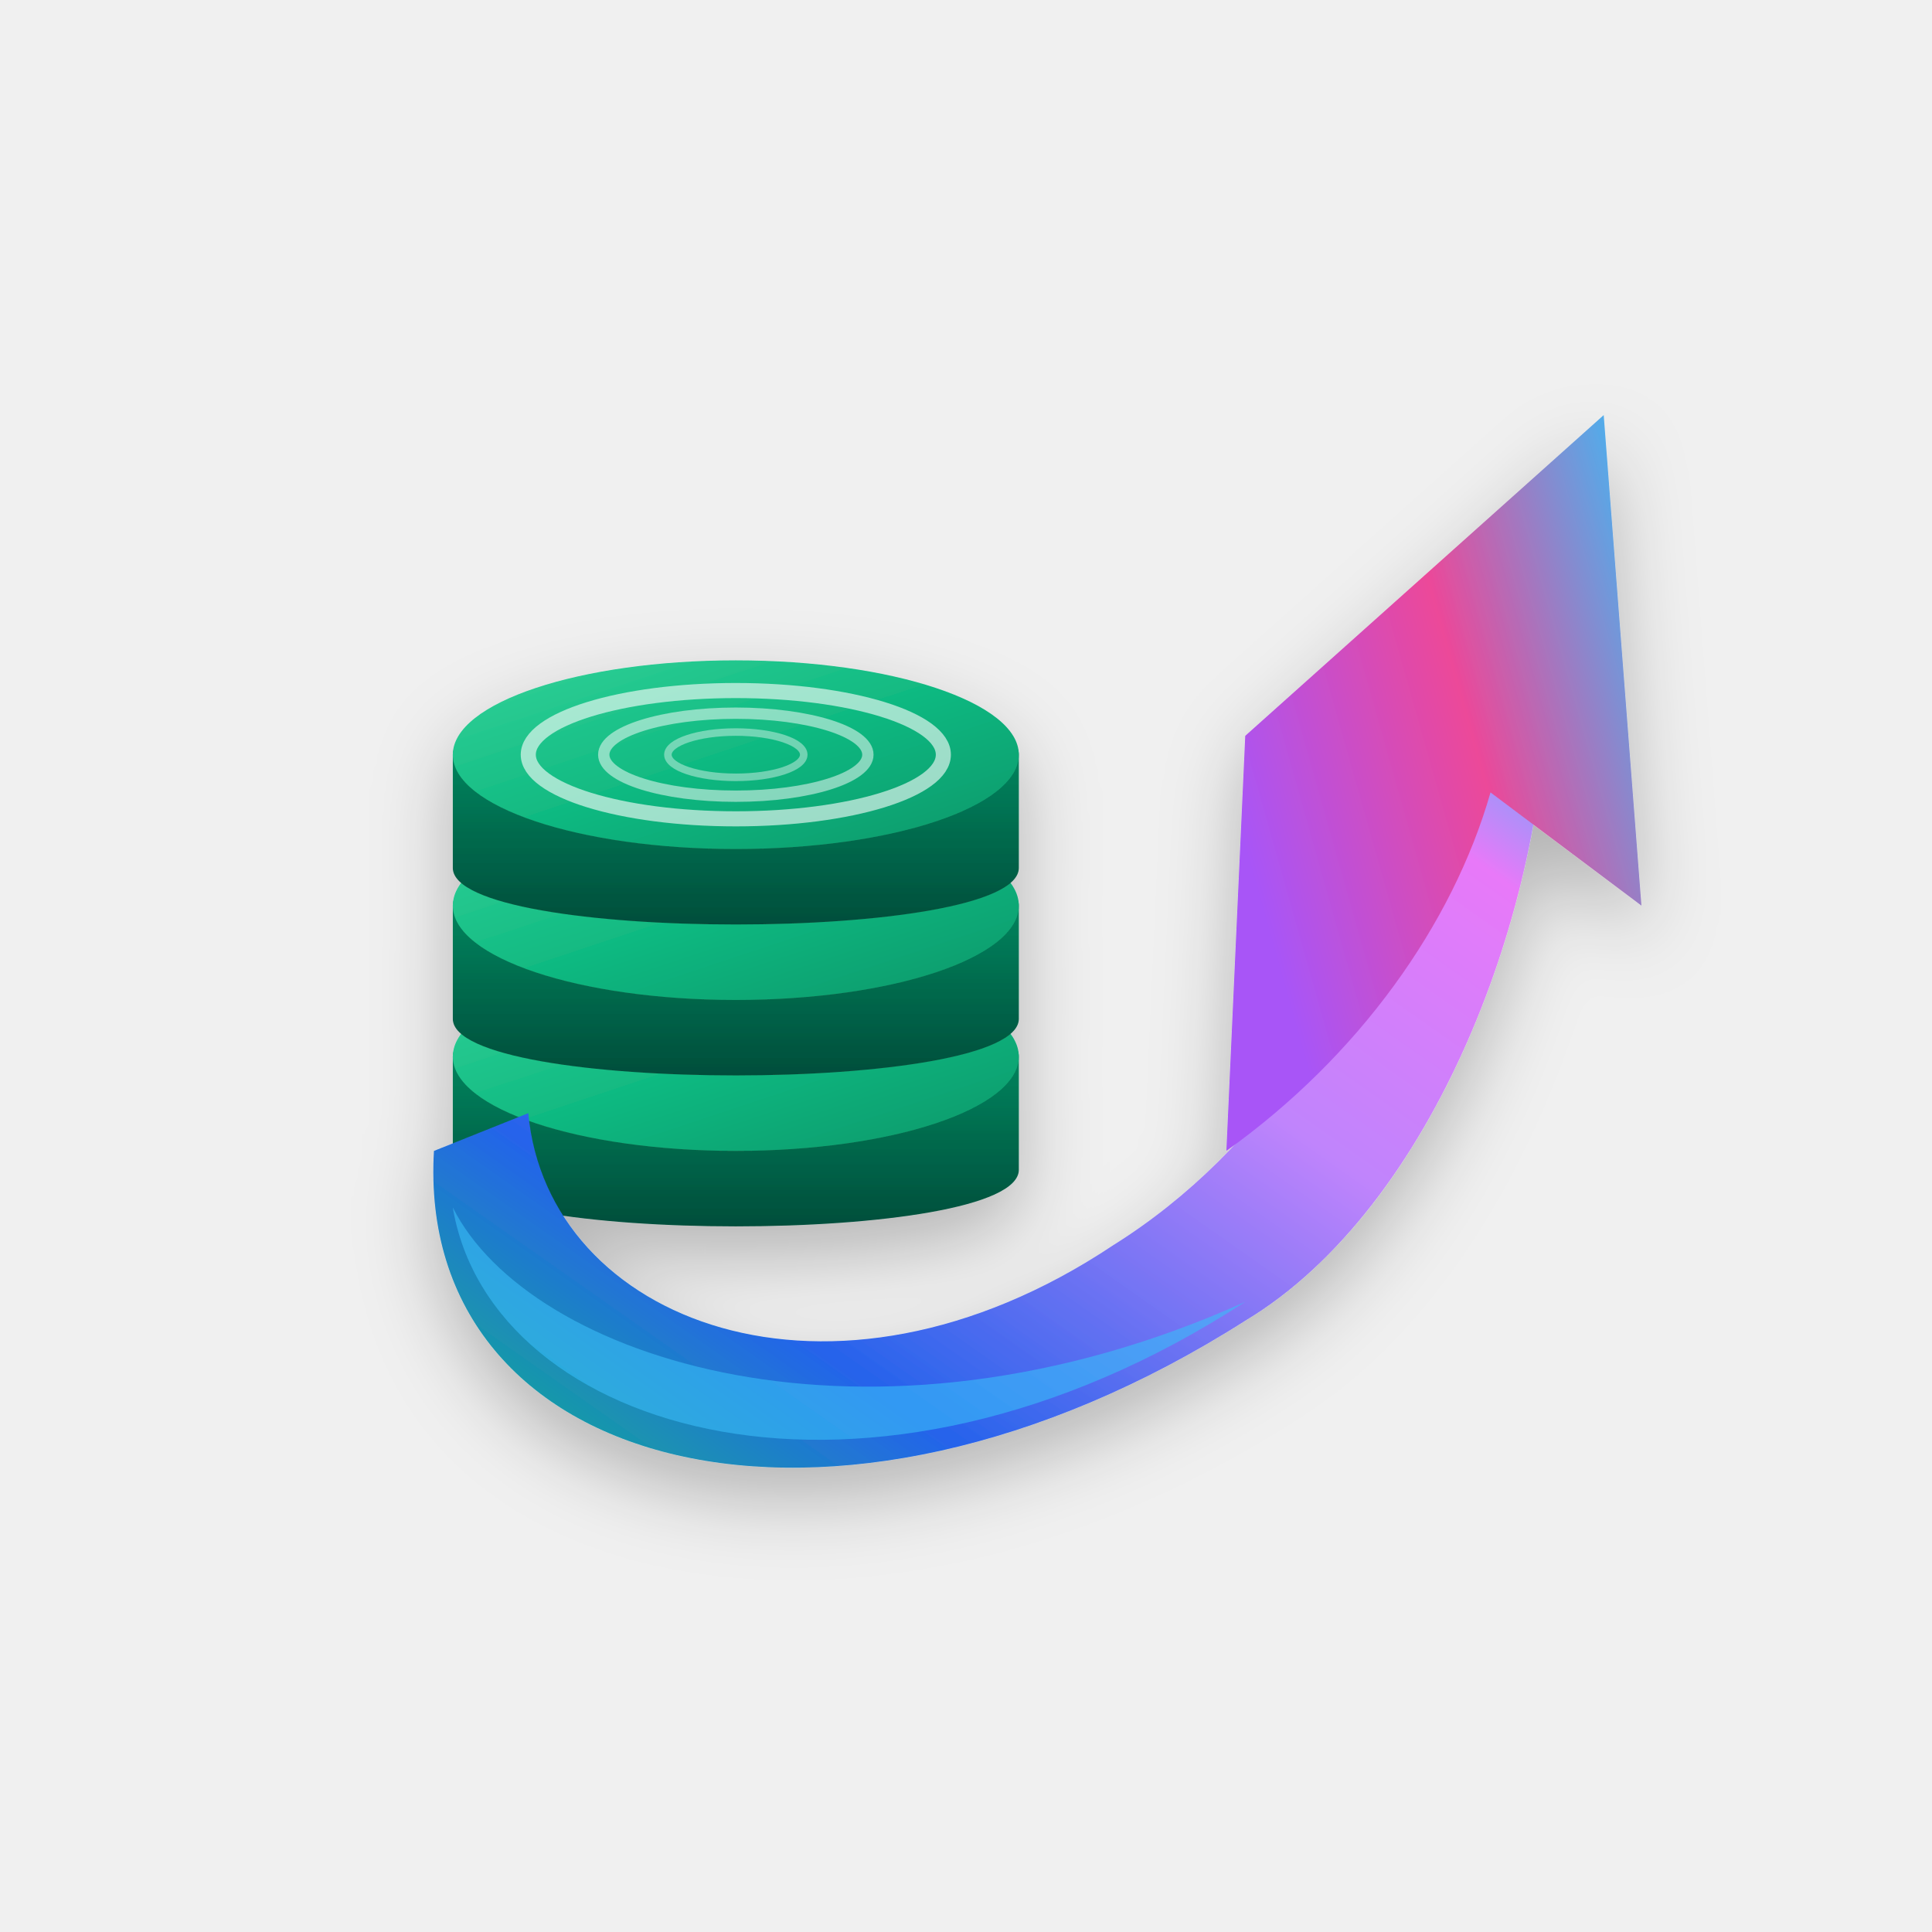
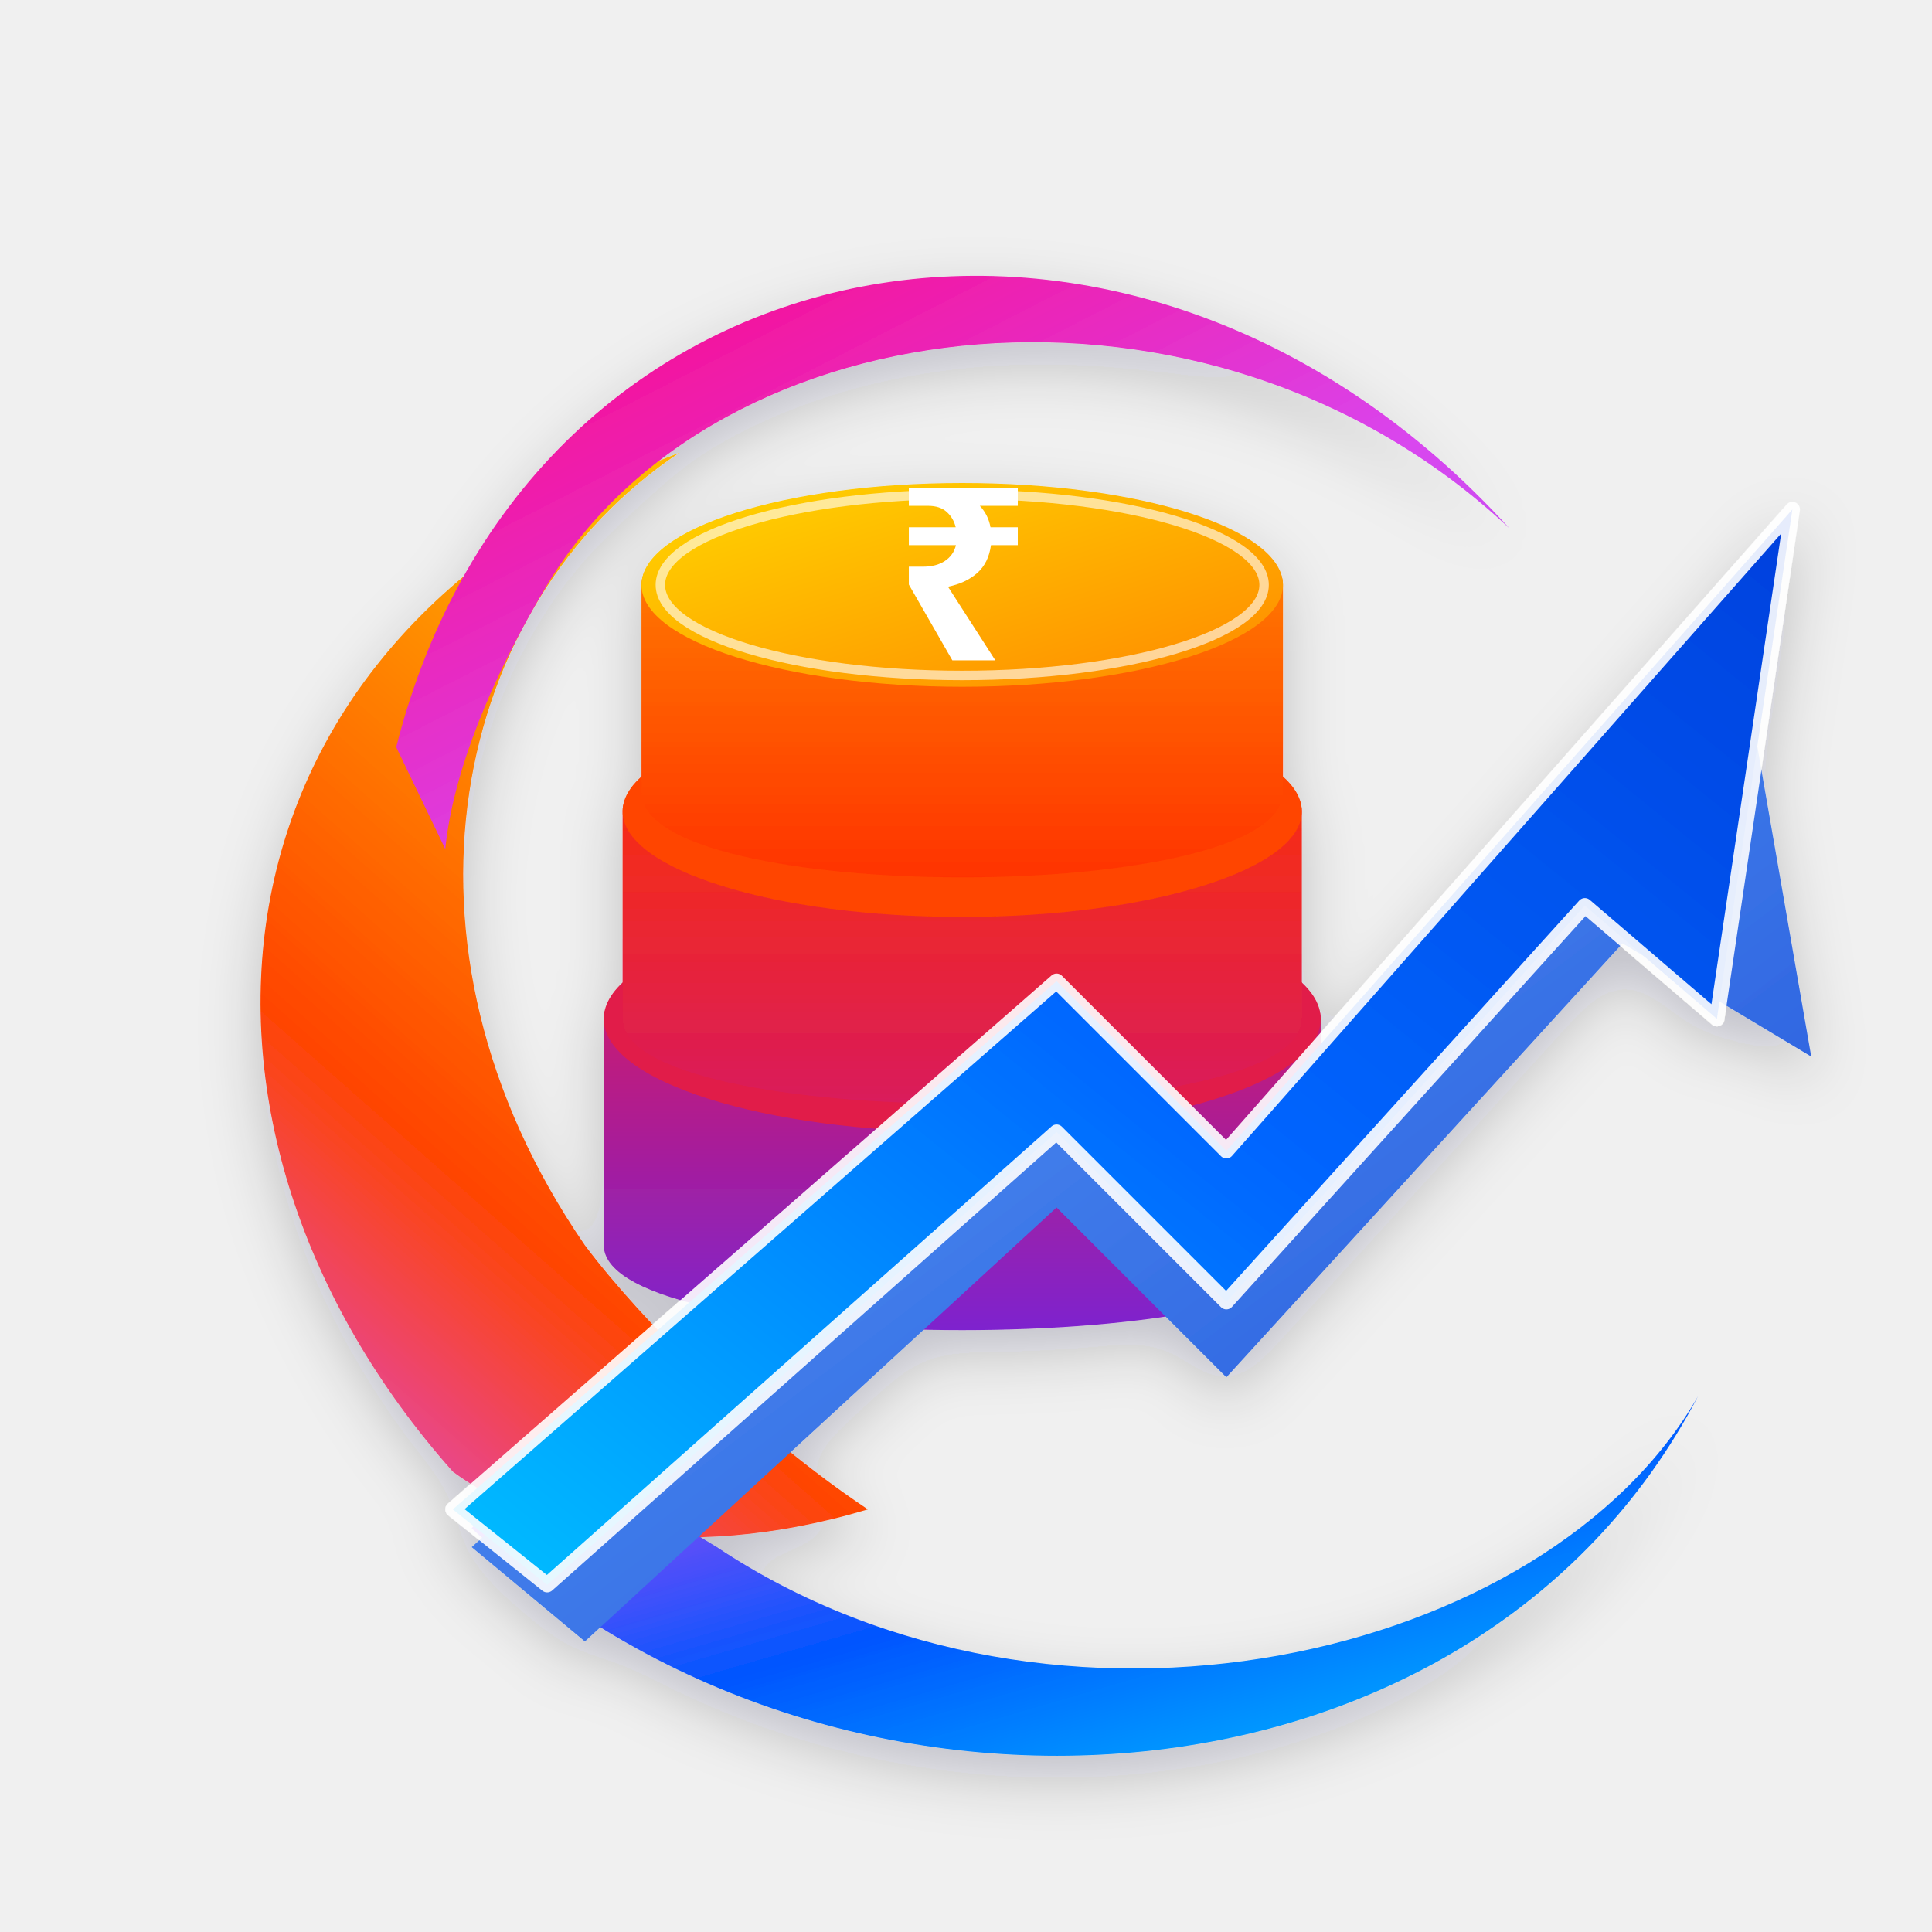
<svg xmlns="http://www.w3.org/2000/svg" viewBox="0 0 512 512" width="512" height="512">
  <defs>
-     <linearGradient id="coinFace" x1="0%" y1="0%" x2="100%" y2="100%">
-       <stop offset="0%" style="stop-color:#34D399" />
-       <stop offset="50%" style="stop-color:#10B981" />
-       <stop offset="100%" style="stop-color:#059669" />
+     <linearGradient id="topArcGrad" x1="0%" y1="0%" x2="100%" y2="100%">
+       <stop offset="0%" style="stop-color:#FF007A" />
+       <stop offset="60%" style="stop-color:#D946EF" />
+       <stop offset="100%" style="stop-color:#A855F7" />
    </linearGradient>
-     <linearGradient id="coinEdge" x1="0%" y1="0%" x2="0%" y2="100%">
-       <stop offset="0%" style="stop-color:#059669" />
-       <stop offset="100%" style="stop-color:#064E3B" />
+     <linearGradient id="leftArcGrad" x1="0%" y1="100%" x2="50%" y2="0%">
+       <stop offset="0%" style="stop-color:#D946EF" />
+       <stop offset="40%" style="stop-color:#FF4500" />
+       <stop offset="100%" style="stop-color:#FFB700" />
    </linearGradient>
-     <linearGradient id="swooshGrad" x1="0%" y1="100%" x2="100%" y2="0%">
-       <stop offset="0%" style="stop-color:#10B981" />
-       <stop offset="25%" style="stop-color:#2563EB" />
-       <stop offset="60%" style="stop-color:#C084FC" />
-       <stop offset="85%" style="stop-color:#E879F9" />
-       <stop offset="100%" style="stop-color:#38BDF8" />
+     <linearGradient id="bottomArcGrad" x1="0%" y1="0%" x2="100%" y2="100%">
+       <stop offset="0%" style="stop-color:#D946EF" />
+       <stop offset="50%" style="stop-color:#0055FF" />
+       <stop offset="100%" style="stop-color:#00C8FF" />
    </linearGradient>
-     <linearGradient id="arrowHeadGrad" x1="0%" y1="50%" x2="100%" y2="0%">
-       <stop offset="0%" style="stop-color:#A855F7" />
-       <stop offset="50%" style="stop-color:#EC4899" />
-       <stop offset="100%" style="stop-color:#38BDF8" />
+     <linearGradient id="topCoinFace" x1="0%" y1="0%" x2="100%" y2="100%">
+       <stop offset="0%" style="stop-color:#FFD700" />
+       <stop offset="100%" style="stop-color:#FF8800" />
    </linearGradient>
-     <filter id="shadow" x="-20%" y="-20%" width="140%" height="140%">
-       <feDropShadow dx="0" dy="8" stdDeviation="10" flood-color="#000000" flood-opacity="0.25" />
+     <linearGradient id="topCoinSide" x1="0%" y1="0%" x2="0%" y2="100%">
+       <stop offset="0%" style="stop-color:#FF8800" />
+       <stop offset="100%" style="stop-color:#FF3300" />
+     </linearGradient>
+     <linearGradient id="midCoinSide" x1="0%" y1="0%" x2="0%" y2="100%">
+       <stop offset="0%" style="stop-color:#FF3300" />
+       <stop offset="100%" style="stop-color:#D91B5C" />
+     </linearGradient>
+     <linearGradient id="botCoinSide" x1="0%" y1="0%" x2="0%" y2="100%">
+       <stop offset="0%" style="stop-color:#D91B5C" />
+       <stop offset="100%" style="stop-color:#7E22CE" />
+     </linearGradient>
+     <linearGradient id="arrowBodyGrad" x1="0%" y1="100%" x2="100%" y2="0%">
+       <stop offset="0%" style="stop-color:#00BFFF" />
+       <stop offset="50%" style="stop-color:#0066FF" />
+       <stop offset="100%" style="stop-color:#0040DD" />
+     </linearGradient>
+     <linearGradient id="arrowEdgeGrad" x1="0%" y1="0%" x2="100%" y2="100%">
+       <stop offset="0%" style="stop-color:#60A5FA" />
+       <stop offset="100%" style="stop-color:#1D4ED8" />
+     </linearGradient>
+     <filter id="softShadow" x="-10%" y="-10%" width="120%" height="120%">
+       <feDropShadow dx="0" dy="6" stdDeviation="8" flood-color="#0F172A" flood-opacity="0.2" />
    </filter>
  </defs>
-   <g filter="url(#shadow)">
-     <path d="M 120 280 C 120 260 270 260 270 280 L 270 310 C 270 330 120 330 120 310 Z" fill="url(#coinEdge)" />
-     <ellipse cx="195" cy="280" rx="75" ry="25" fill="url(#coinFace)" />
-     <path d="M 120 240 C 120 220 270 220 270 240 L 270 270 C 270 290 120 290 120 270 Z" fill="url(#coinEdge)" />
-     <ellipse cx="195" cy="240" rx="75" ry="25" fill="url(#coinFace)" />
-     <path d="M 120 200 C 120 180 270 180 270 200 L 270 230 C 270 250 120 250 120 230 Z" fill="url(#coinEdge)" />
-     <ellipse cx="195" cy="200" rx="75" ry="25" fill="url(#coinFace)" />
-     <ellipse cx="195" cy="200" rx="55" ry="17" fill="none" stroke="#FFFFFF" stroke-width="4" opacity="0.6" />
-     <ellipse cx="195" cy="200" rx="35" ry="11" fill="none" stroke="#FFFFFF" stroke-width="3" opacity="0.5" />
-     <ellipse cx="195" cy="200" rx="18" ry="6" fill="none" stroke="#FFFFFF" stroke-width="2" opacity="0.4" />
-     <path d="M 230 380 Q 280 375 320 345 Q 275 365 230 380 Z" fill="#C084FC" opacity="0.9" />
-     <path d="M 115 305               C 110 390 220 420 330 350               C 380 320 410 240 410 180               L 370 215               C 365 260 335 305 295 330               C 220 380 145 350 140 295               Z" fill="url(#swooshGrad)" />
-     <path d="M 330 195               L 425 110               L 435 240               L 395 210               C 385 245 360 280 325 305               L 330 195 Z" fill="url(#arrowHeadGrad)" />
-     <path d="M 120 320 C 130 380 230 410 330 345 C 230 390 140 360 120 320 Z" fill="#38BDF8" opacity="0.6" />
+   <g filter="url(#softShadow)">
+     <path d="M 120 390               C 40 300 50 170 180 120               C 120 160 100 250 155 330               C 170 350 200 380 230 400               C 180 415 140 405 120 390 Z" fill="url(#leftArcGrad)" />
+     <path d="M 105 198               C 140 60 300 30 400 140               C 320 65 190 80 145 155               C 130 180 120 205 118 225               Z" fill="url(#topArcGrad)" />
+     <path d="M 125 405               C 220 495 390 485 450 370               C 410 440 280 470 190 410               C 165 395 145 380 125 405 Z" fill="url(#bottomArcGrad)" />
+     <path d="M 160 270 C 160 240 350 240 350 270 L 350 330 C 350 360 160 360 160 330 Z" fill="url(#botCoinSide)" />
+     <ellipse cx="255" cy="270" rx="95" ry="30" fill="#E11D48" />
+     <path d="M 165 215 C 165 185 345 185 345 215 L 345 270 C 345 300 165 300 165 270 Z" fill="url(#midCoinSide)" />
+     <ellipse cx="255" cy="215" rx="90" ry="28" fill="#FF4500" />
+     <path d="M 170 155 C 170 125 340 125 340 155 L 340 210 C 340 240 170 240 170 210 Z" fill="url(#topCoinSide)" />
+     <ellipse cx="255" cy="155" rx="85" ry="27" fill="url(#topCoinFace)" />
+     <ellipse cx="255" cy="155" rx="80" ry="24" fill="none" stroke="#FFFFFF" stroke-width="2.5" opacity="0.6" />
+     <text x="255" y="175" font-family="'Outfit', 'Plus Jakarta Sans', Arial, sans-serif" font-weight="900" font-size="64" fill="#FFFFFF" text-anchor="middle">₹</text>
+     <path d="M 125 410               L 280 270               L 325 315               L 460 165               L 480 280               L 430 250               L 325 365               L 280 320               L 155 435               Z" fill="url(#arrowEdgeGrad)" />
+     <path d="M 120 400               L 280 260               L 325 305               L 475 135               L 455 270               L 420 240               L 325 345               L 280 300               L 145 420               Z" fill="url(#arrowBodyGrad)" />
+     <path d="M 120 400               L 280 260               L 325 305               L 475 135               L 455 270               L 420 240               L 325 345               L 280 300               L 145 420 Z" fill="none" stroke="#FFFFFF" stroke-width="4" stroke-linecap="round" stroke-linejoin="round" opacity="0.9" />
  </g>
</svg>
